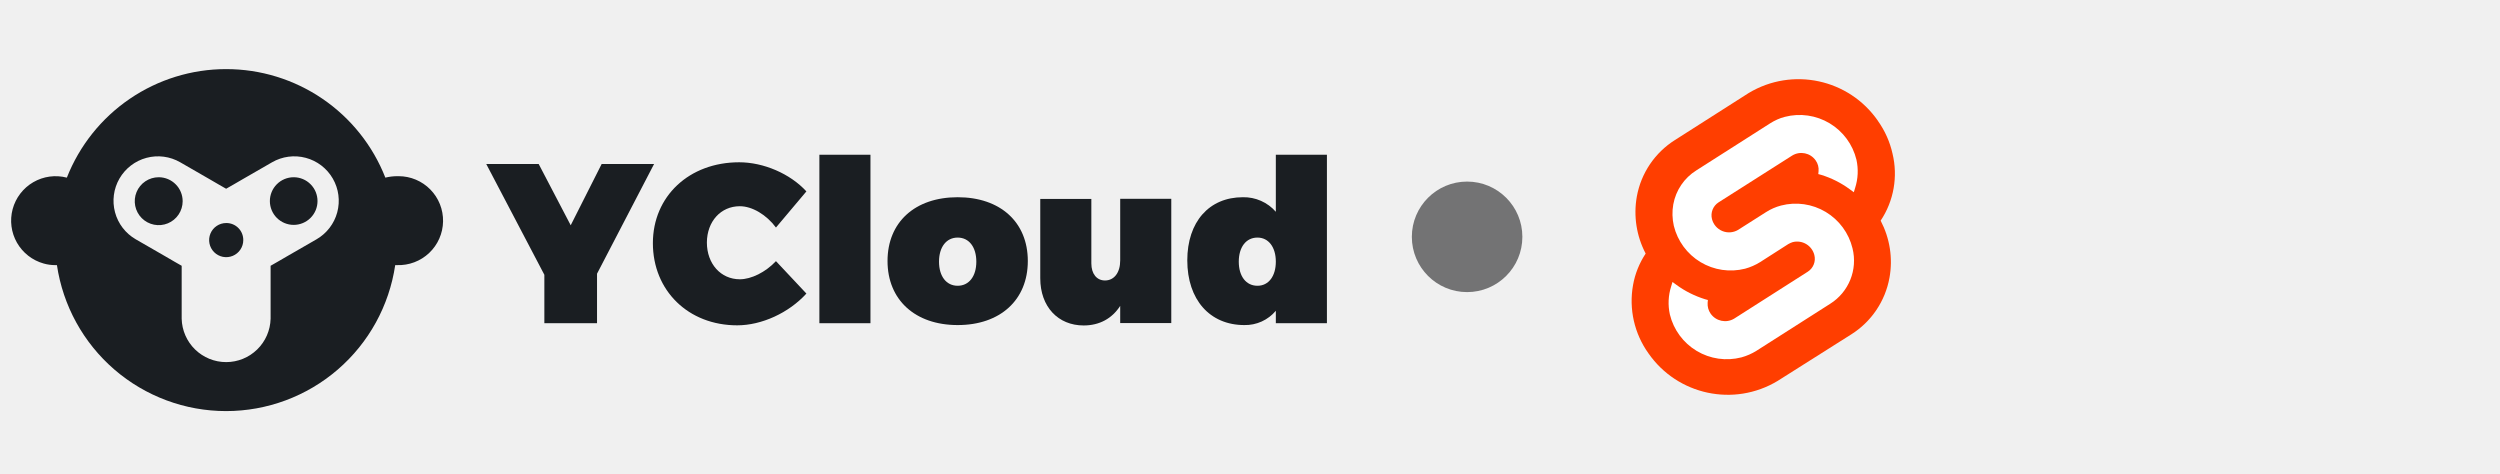
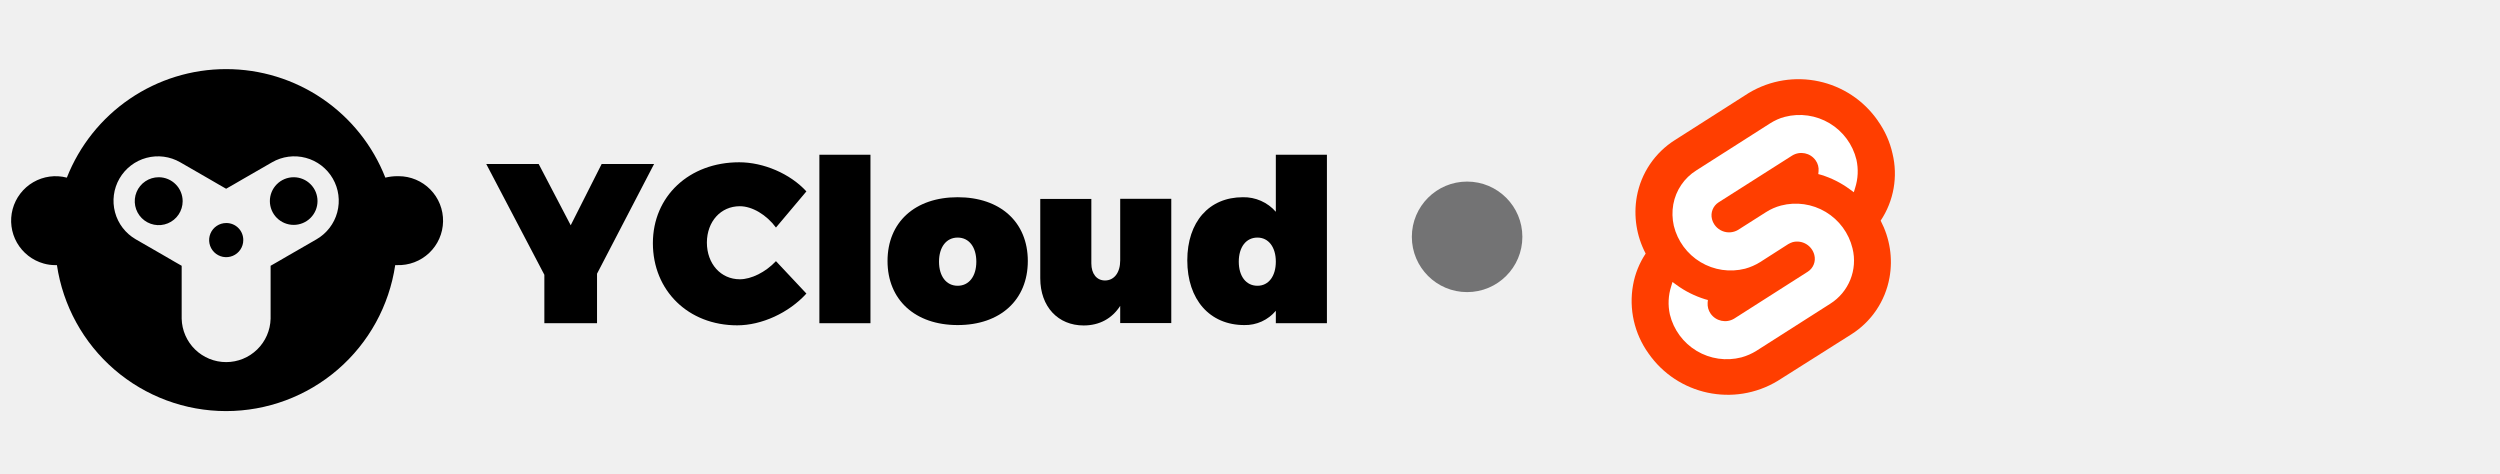
<svg xmlns="http://www.w3.org/2000/svg" fill="none" viewBox="0 0 190 36" class="package-ycloud-logo">
  <g transform="translate(0.5 4.5) scale(1)">
-     <path d="M29.677 8.89C29.377 8.891 29.078 8.929 28.786 9C27.833 6.567 26.167 4.478 24.008 3.007C21.848 1.535 19.295 0.75 16.681 0.752C14.069 0.753 11.518 1.541 9.36 3.012C7.202 4.483 5.537 6.57 4.581 9C3.718 8.775 2.801 8.899 2.029 9.347C1.258 9.795 0.695 10.53 0.462 11.391C0.23 12.252 0.348 13.17 0.789 13.945C1.231 14.72 1.962 15.289 2.821 15.528C3.102 15.608 3.393 15.649 3.686 15.649H3.827C4.284 18.732 5.833 21.548 8.192 23.585C10.552 25.621 13.565 26.742 16.681 26.743C19.798 26.742 22.811 25.622 25.171 23.585C27.53 21.549 29.079 18.732 29.536 15.649H29.677C30.125 15.664 30.572 15.59 30.991 15.431C31.411 15.272 31.795 15.031 32.12 14.722C32.446 14.413 32.706 14.043 32.887 13.632C33.068 13.222 33.165 12.779 33.173 12.331C33.181 11.882 33.1 11.436 32.934 11.019C32.768 10.602 32.52 10.223 32.206 9.903C31.892 9.582 31.517 9.328 31.104 9.154C30.69 8.98 30.246 8.89 29.797 8.89H29.677ZM23.556 13.687L21.303 14.985L20.629 15.377L20.066 15.699V19.722C20.044 20.604 19.679 21.443 19.047 22.059C18.416 22.675 17.569 23.02 16.686 23.02C15.804 23.02 14.957 22.675 14.325 22.059C13.694 21.443 13.328 20.604 13.307 19.722V15.699L12.743 15.377L12.07 14.985L9.817 13.687C9.04 13.239 8.474 12.501 8.242 11.635C8.01 10.769 8.131 9.847 8.579 9.071C9.028 8.294 9.766 7.728 10.632 7.496C11.497 7.264 12.42 7.385 13.196 7.833L15.449 9.131L16.123 9.523L16.686 9.845L17.25 9.523L17.924 9.131L20.177 7.833C20.953 7.385 21.875 7.264 22.741 7.496C23.607 7.728 24.345 8.294 24.793 9.071C25.241 9.847 25.363 10.769 25.131 11.635C24.899 12.501 24.332 13.239 23.556 13.687Z" fill="#1A1E22" />
-     <path d="M11.561 8.97C11.201 8.97 10.849 9.077 10.55 9.277C10.251 9.477 10.017 9.761 9.879 10.094C9.742 10.427 9.706 10.793 9.776 11.146C9.846 11.499 10.02 11.823 10.274 12.078C10.529 12.333 10.853 12.506 11.206 12.576C11.559 12.647 11.925 12.611 12.258 12.473C12.591 12.335 12.875 12.102 13.075 11.802C13.275 11.503 13.382 11.151 13.382 10.791C13.382 10.312 13.193 9.853 12.857 9.513C12.521 9.172 12.065 8.977 11.586 8.97H11.561Z" fill="#1A1E22" />
-     <path d="M16.692 12.45C16.435 12.45 16.184 12.526 15.971 12.669C15.757 12.811 15.591 13.014 15.493 13.251C15.395 13.488 15.369 13.749 15.419 14.001C15.469 14.252 15.593 14.483 15.774 14.665C15.956 14.846 16.187 14.97 16.438 15.02C16.69 15.07 16.951 15.044 17.188 14.946C17.425 14.848 17.628 14.682 17.77 14.468C17.913 14.255 17.989 14.004 17.989 13.748C17.991 13.579 17.959 13.411 17.896 13.255C17.834 13.098 17.74 12.955 17.622 12.835C17.504 12.714 17.363 12.618 17.208 12.552C17.052 12.486 16.886 12.451 16.717 12.45H16.692Z" fill="#1A1E22" />
-     <path d="M21.811 8.97C21.331 8.973 20.873 9.165 20.535 9.506C20.198 9.846 20.009 10.306 20.01 10.786C20.012 11.265 20.203 11.724 20.542 12.063C20.882 12.401 21.341 12.591 21.821 12.591C22.3 12.591 22.76 12.401 23.099 12.063C23.439 11.724 23.63 11.265 23.631 10.786C23.633 10.306 23.444 9.846 23.106 9.506C22.769 9.165 22.31 8.973 21.831 8.97H21.811Z" fill="#1A1E22" />
-     <path d="M45.226 7.964L42.874 12.621L40.44 7.964H36.455L40.871 16.383V20.064H44.874V16.302L49.21 7.964H45.226Z" fill="#1A1E22" />
-     <path d="M55.727 11.173C56.663 11.173 57.749 11.817 58.473 12.792L60.786 10.046C59.549 8.698 57.528 7.833 55.677 7.833C51.875 7.833 49.119 10.418 49.119 13.979C49.119 17.59 51.815 20.225 55.526 20.225C57.387 20.225 59.449 19.28 60.786 17.811L58.473 15.347C57.678 16.192 56.592 16.725 55.727 16.725C54.279 16.725 53.223 15.548 53.223 13.929C53.233 12.329 54.279 11.173 55.727 11.173Z" fill="#1A1E22" />
-     <path d="M65.655 7.26H61.773V20.064H65.655V7.26Z" fill="#1A1E22" />
-     <path d="M72.283 10.489C69.034 10.489 66.952 12.39 66.952 15.337C66.952 18.284 69.044 20.205 72.283 20.205C75.522 20.205 77.614 18.294 77.614 15.337C77.614 12.38 75.522 10.489 72.283 10.489ZM72.283 17.218C71.418 17.218 70.865 16.494 70.865 15.387C70.865 14.281 71.418 13.556 72.283 13.556C73.148 13.556 73.701 14.281 73.701 15.387C73.701 16.494 73.148 17.218 72.283 17.218Z" fill="#1A1E22" />
-     <path d="M84.635 15.297C84.635 16.212 84.182 16.816 83.478 16.816C82.854 16.816 82.442 16.313 82.442 15.518V10.62H78.56V16.645C78.56 18.817 79.917 20.235 81.859 20.235C83.066 20.235 84.021 19.702 84.635 18.747V20.054H88.517V10.61H84.635V15.297Z" fill="#1A1E22" />
-     <path d="M96.463 7.26V11.595C96.152 11.239 95.766 10.955 95.334 10.764C94.901 10.573 94.432 10.479 93.959 10.489C91.384 10.489 89.734 12.37 89.734 15.287C89.734 18.274 91.444 20.205 94.069 20.205C94.524 20.215 94.975 20.122 95.39 19.934C95.804 19.746 96.171 19.467 96.463 19.119V20.064H100.346V7.26H96.463ZM95.065 17.218C94.2 17.218 93.647 16.494 93.647 15.387C93.647 14.281 94.2 13.556 95.065 13.556C95.91 13.556 96.463 14.281 96.463 15.387C96.463 16.494 95.91 17.218 95.07 17.218H95.065Z" fill="#1A1E22" />
+     <path d="M29.677 8.89C29.377 8.891 29.078 8.929 28.786 9C27.833 6.567 26.167 4.478 24.008 3.007C21.848 1.535 19.295 0.75 16.681 0.752C14.069 0.753 11.518 1.541 9.36 3.012C7.202 4.483 5.537 6.57 4.581 9C3.718 8.775 2.801 8.899 2.029 9.347C1.258 9.795 0.695 10.53 0.462 11.391C0.23 12.252 0.348 13.17 0.789 13.945C1.231 14.72 1.962 15.289 2.821 15.528C3.102 15.608 3.393 15.649 3.686 15.649H3.827C4.284 18.732 5.833 21.548 8.192 23.585C10.552 25.621 13.565 26.742 16.681 26.743C19.798 26.742 22.811 25.622 25.171 23.585C27.53 21.549 29.079 18.732 29.536 15.649H29.677C30.125 15.664 30.572 15.59 30.991 15.431C31.411 15.272 31.795 15.031 32.12 14.722C32.446 14.413 32.706 14.043 32.887 13.632C33.068 13.222 33.165 12.779 33.173 12.331C33.181 11.882 33.1 11.436 32.934 11.019C32.768 10.602 32.52 10.223 32.206 9.903C31.892 9.582 31.517 9.328 31.104 9.154C30.69 8.98 30.246 8.89 29.797 8.89H29.677ZM23.556 13.687L21.303 14.985L20.629 15.377L20.066 15.699V19.722C20.044 20.604 19.679 21.443 19.047 22.059C18.416 22.675 17.569 23.02 16.686 23.02C15.804 23.02 14.957 22.675 14.325 22.059C13.694 21.443 13.328 20.604 13.307 19.722V15.699L12.743 15.377L12.07 14.985L9.817 13.687C9.04 13.239 8.474 12.501 8.242 11.635C8.01 10.769 8.131 9.847 8.579 9.071C9.028 8.294 9.766 7.728 10.632 7.496C11.497 7.264 12.42 7.385 13.196 7.833L15.449 9.131L16.123 9.523L16.686 9.845L17.25 9.523L17.924 9.131L20.177 7.833C20.953 7.385 21.875 7.264 22.741 7.496C23.607 7.728 24.345 8.294 24.793 9.071C25.241 9.847 25.363 10.769 25.131 11.635C24.899 12.501 24.332 13.239 23.556 13.687Z" fill="currentColor" />
+     <path d="M11.561 8.97C11.201 8.97 10.849 9.077 10.55 9.277C10.251 9.477 10.017 9.761 9.879 10.094C9.742 10.427 9.706 10.793 9.776 11.146C9.846 11.499 10.02 11.823 10.274 12.078C10.529 12.333 10.853 12.506 11.206 12.576C11.559 12.647 11.925 12.611 12.258 12.473C12.591 12.335 12.875 12.102 13.075 11.802C13.275 11.503 13.382 11.151 13.382 10.791C13.382 10.312 13.193 9.853 12.857 9.513C12.521 9.172 12.065 8.977 11.586 8.97H11.561Z" fill="currentColor" />
+     <path d="M16.692 12.45C16.435 12.45 16.184 12.526 15.971 12.669C15.757 12.811 15.591 13.014 15.493 13.251C15.395 13.488 15.369 13.749 15.419 14.001C15.469 14.252 15.593 14.483 15.774 14.665C15.956 14.846 16.187 14.97 16.438 15.02C16.69 15.07 16.951 15.044 17.188 14.946C17.425 14.848 17.628 14.682 17.77 14.468C17.913 14.255 17.989 14.004 17.989 13.748C17.991 13.579 17.959 13.411 17.896 13.255C17.834 13.098 17.74 12.955 17.622 12.835C17.504 12.714 17.363 12.618 17.208 12.552C17.052 12.486 16.886 12.451 16.717 12.45H16.692Z" fill="currentColor" />
+     <path d="M21.811 8.97C21.331 8.973 20.873 9.165 20.535 9.506C20.198 9.846 20.009 10.306 20.01 10.786C20.012 11.265 20.203 11.724 20.542 12.063C20.882 12.401 21.341 12.591 21.821 12.591C22.3 12.591 22.76 12.401 23.099 12.063C23.439 11.724 23.63 11.265 23.631 10.786C23.633 10.306 23.444 9.846 23.106 9.506C22.769 9.165 22.31 8.973 21.831 8.97H21.811Z" fill="currentColor" />
+     <path d="M45.226 7.964L42.874 12.621L40.44 7.964H36.455L40.871 16.383V20.064H44.874V16.302L49.21 7.964H45.226Z" fill="currentColor" />
+     <path d="M55.727 11.173C56.663 11.173 57.749 11.817 58.473 12.792L60.786 10.046C59.549 8.698 57.528 7.833 55.677 7.833C51.875 7.833 49.119 10.418 49.119 13.979C49.119 17.59 51.815 20.225 55.526 20.225C57.387 20.225 59.449 19.28 60.786 17.811L58.473 15.347C57.678 16.192 56.592 16.725 55.727 16.725C54.279 16.725 53.223 15.548 53.223 13.929C53.233 12.329 54.279 11.173 55.727 11.173Z" fill="currentColor" />
+     <path d="M65.655 7.26H61.773V20.064H65.655V7.26Z" fill="currentColor" />
+     <path d="M72.283 10.489C69.034 10.489 66.952 12.39 66.952 15.337C66.952 18.284 69.044 20.205 72.283 20.205C75.522 20.205 77.614 18.294 77.614 15.337C77.614 12.38 75.522 10.489 72.283 10.489ZM72.283 17.218C71.418 17.218 70.865 16.494 70.865 15.387C70.865 14.281 71.418 13.556 72.283 13.556C73.148 13.556 73.701 14.281 73.701 15.387C73.701 16.494 73.148 17.218 72.283 17.218Z" fill="currentColor" />
+     <path d="M84.635 15.297C84.635 16.212 84.182 16.816 83.478 16.816C82.854 16.816 82.442 16.313 82.442 15.518V10.62H78.56V16.645C78.56 18.817 79.917 20.235 81.859 20.235C83.066 20.235 84.021 19.702 84.635 18.747V20.054H88.517V10.61H84.635V15.297Z" fill="currentColor" />
+     <path d="M96.463 7.26V11.595C96.152 11.239 95.766 10.955 95.334 10.764C94.901 10.573 94.432 10.479 93.959 10.489C91.384 10.489 89.734 12.37 89.734 15.287C89.734 18.274 91.444 20.205 94.069 20.205C94.524 20.215 94.975 20.122 95.39 19.934C95.804 19.746 96.171 19.467 96.463 19.119V20.064H100.346V7.26H96.463ZM95.065 17.218C94.2 17.218 93.647 16.494 93.647 15.387C93.647 14.281 94.2 13.556 95.065 13.556C95.91 13.556 96.463 14.281 96.463 15.387C96.463 16.494 95.91 17.218 95.07 17.218H95.065Z" fill="currentColor" />
  </g>
  <circle cx="111.5" cy="18" r="4.2" fill="#737374" />
  <g transform="translate(26 6)">
    <path fill="#FF3E00" d="M116.72 3.18a7.34 7.34 0 0 0-9.82-2.11l-5.6 3.57a6.42 6.42 0 0 0-2.9 4.29 6.77 6.77 0 0 0 .67 4.34c-.48.73-.81 1.54-.96 2.4a6.84 6.84 0 0 0 1.17 5.18 7.34 7.34 0 0 0 9.82 2.1l5.6-3.54a6.44 6.44 0 0 0 2.9-4.3c.27-1.48.03-3-.67-4.34a6.45 6.45 0 0 0 .9-5.1 6.84 6.84 0 0 0-1.1-2.47" />
    <path fill="#fff" d="M106.35 21.16a4.45 4.45 0 0 1-5.44-3.26 4.1 4.1 0 0 1 .1-2.14l.1-.33.3.22c.65.48 1.4.85 2.17 1.09l.22.06-.02.21c-.02.3.06.59.23.83a1.34 1.34 0 0 0 1.78.38l5.6-3.57a1.16 1.16 0 0 0 .5-1.27 1.35 1.35 0 0 0-1.64-.98c-.11.03-.23.09-.34.15l-2.14 1.37c-.35.22-.74.39-1.14.5a4.45 4.45 0 0 1-5.42-3.26 4.12 4.12 0 0 1-.04-1.63 3.86 3.86 0 0 1 1.75-2.58l5.6-3.57c.35-.22.73-.4 1.13-.5a4.45 4.45 0 0 1 5.44 3.26 4.1 4.1 0 0 1-.1 2.14l-.1.33-.3-.22a7.24 7.24 0 0 0-2.18-1.1l-.22-.06.02-.21c.03-.3-.05-.59-.22-.83a1.33 1.33 0 0 0-1.78-.37l-5.6 3.56a1.17 1.17 0 0 0-.5 1.27 1.34 1.34 0 0 0 1.97.83l2.14-1.36a4 4 0 0 1 1.14-.5 4.44 4.44 0 0 1 5.43 3.25 3.87 3.87 0 0 1-1.7 4.22l-5.6 3.57c-.35.22-.74.39-1.14.5Z" />
  </g>
</svg>
